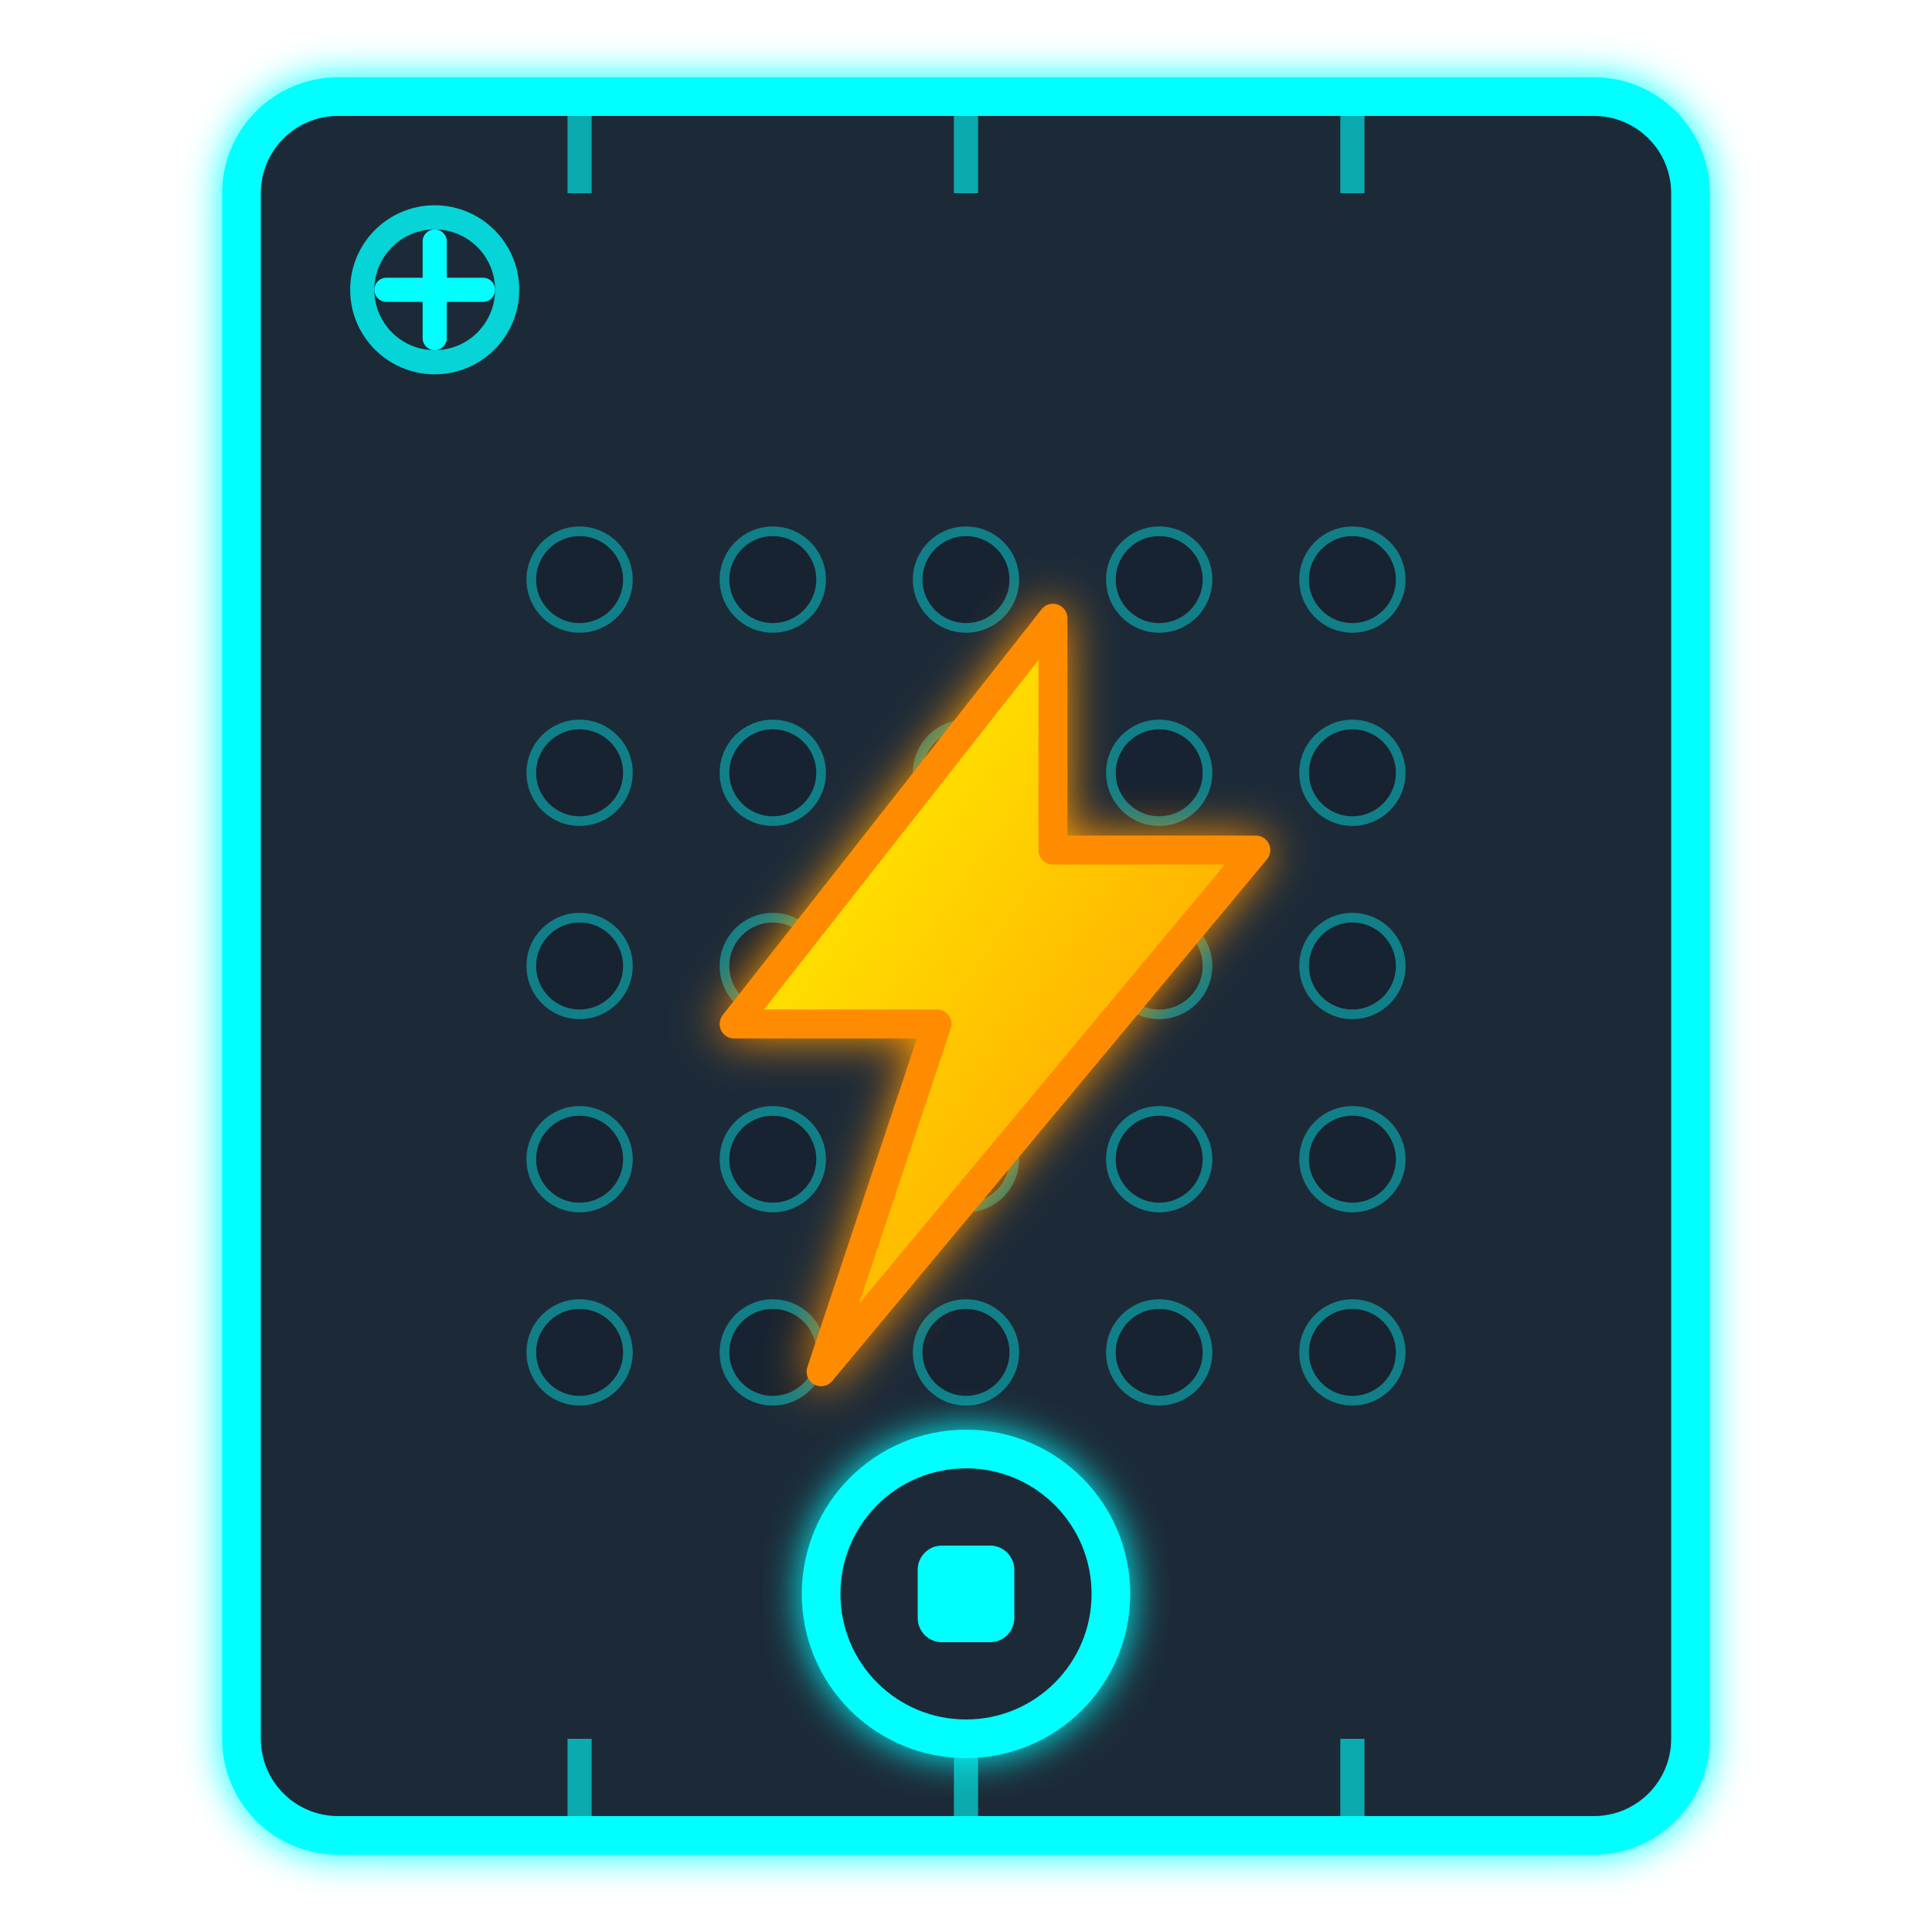
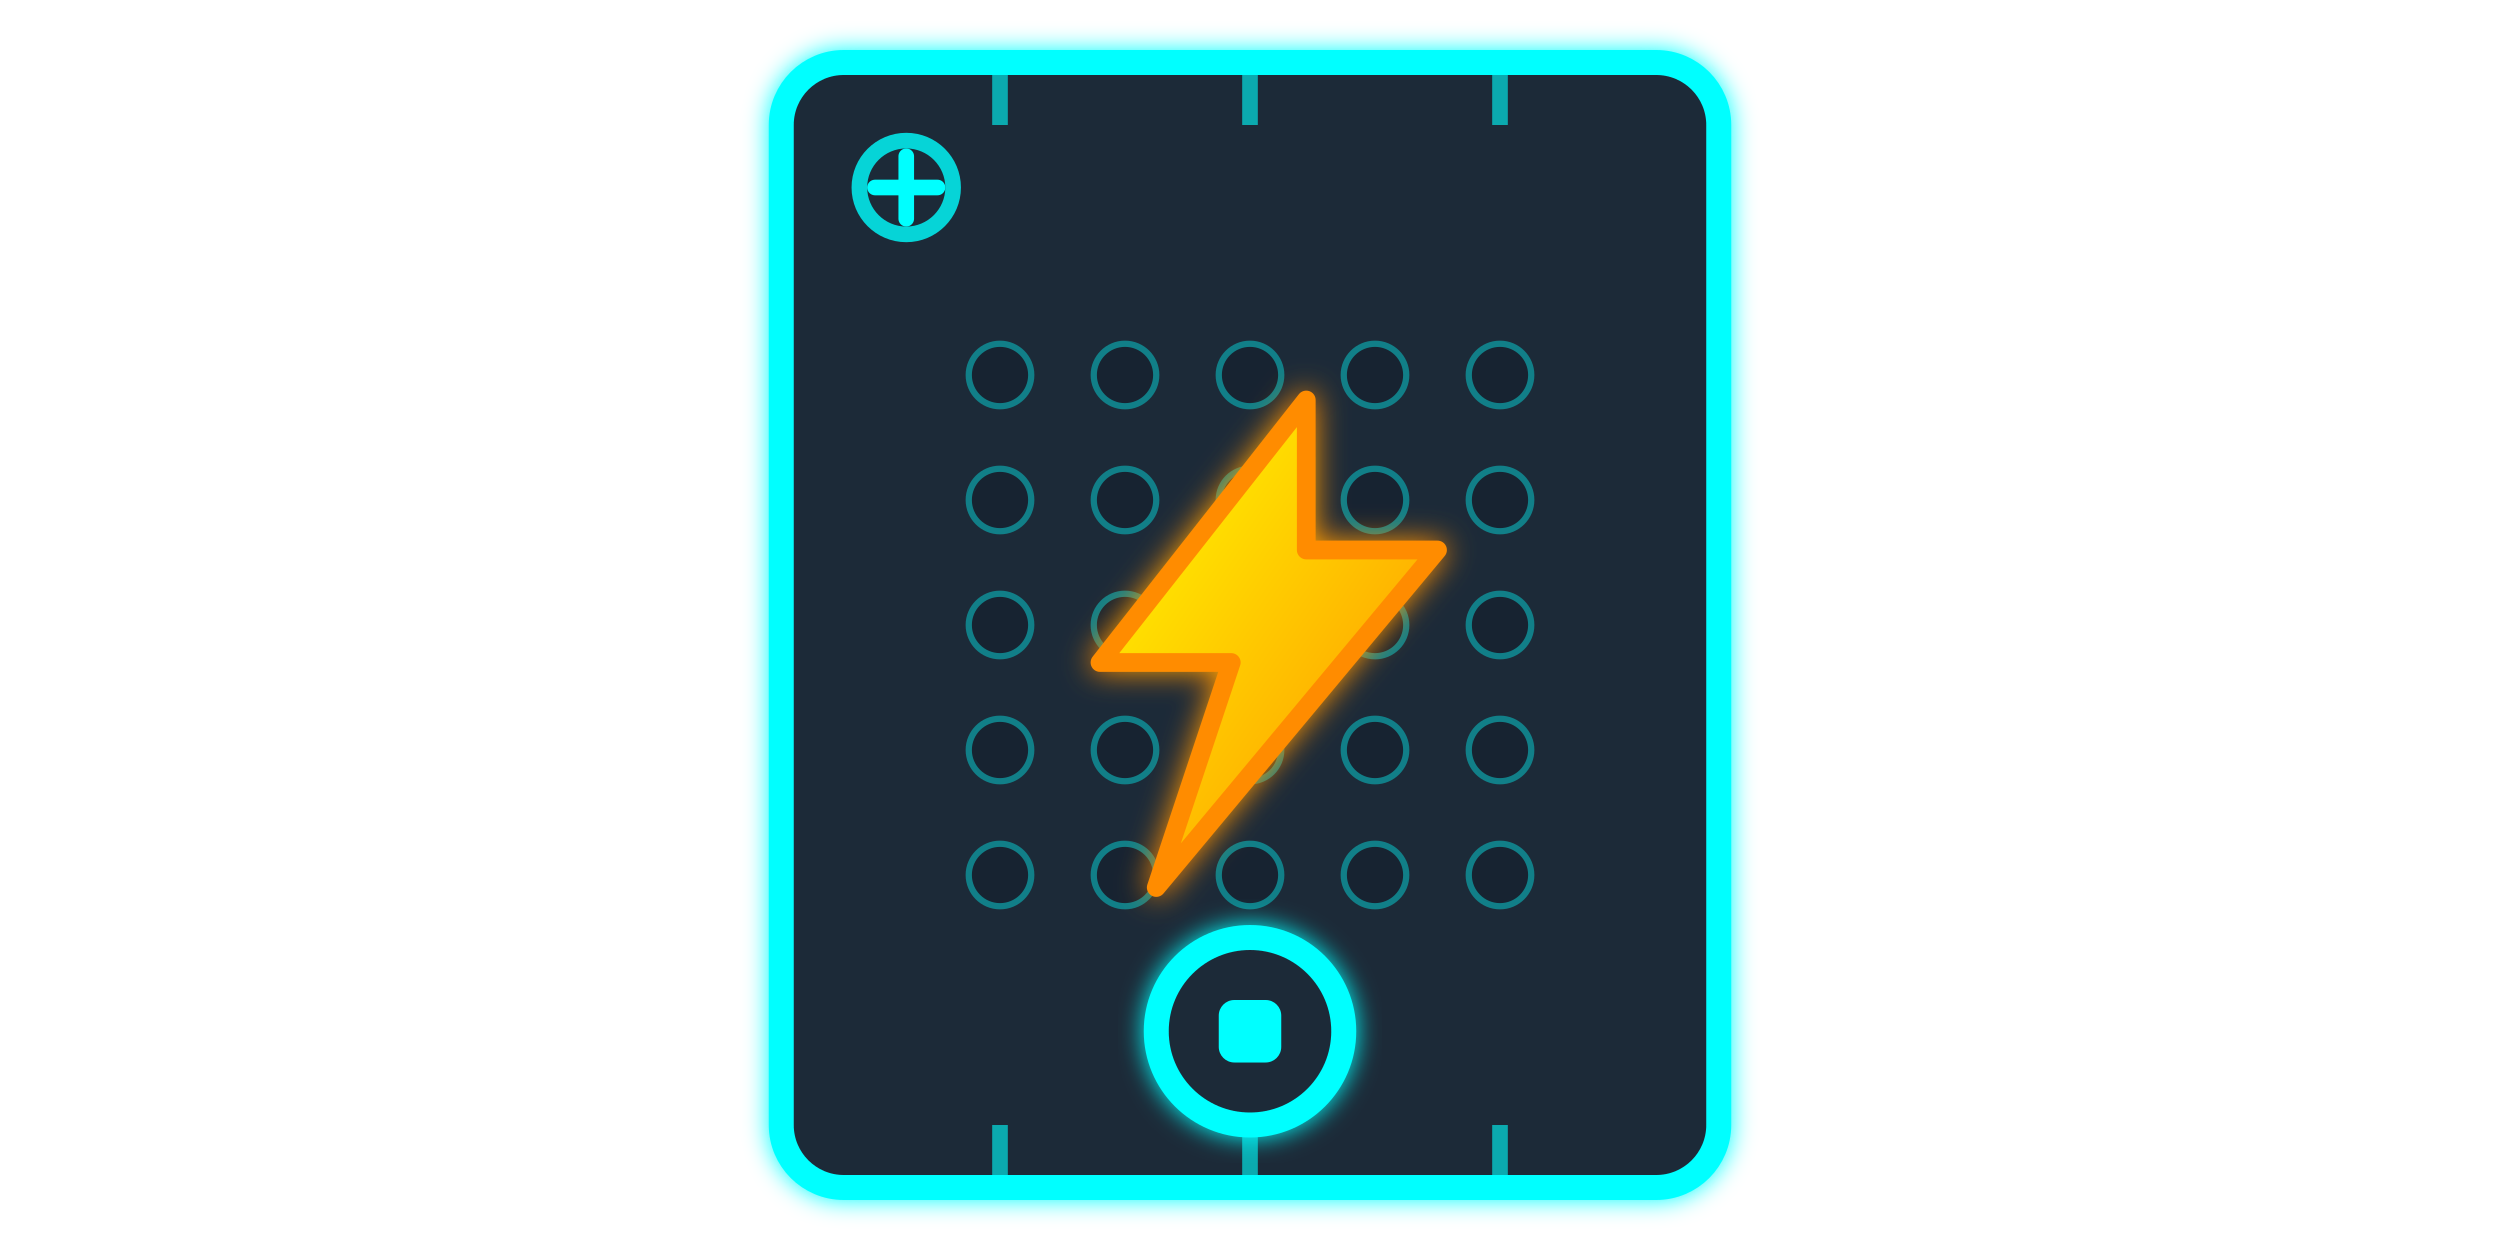
- <svg xmlns="http://www.w3.org/2000/svg" width="256px" height="256px" viewBox="0 0 40 40" version="1.1">
+ <svg xmlns="http://www.w3.org/2000/svg" width="512px" height="256px" viewBox="0 0 40 40" version="1.1">
  <defs>
    <filter id="neonGlow" x="-20%" y="-20%" width="140%" height="140%">
      <feGaussianBlur stdDeviation="0.4" result="coloredBlur" />
      <feMerge>
        <feMergeNode in="coloredBlur" />
        <feMergeNode in="SourceGraphic" />
      </feMerge>
    </filter>
    <linearGradient id="turboGradient" x1="0%" y1="0%" x2="100%" y2="100%">
      <stop offset="0%" style="stop-color:#FFFF00;stop-opacity:1" />
      <stop offset="100%" style="stop-color:#FF8C00;stop-opacity:1" />
    </linearGradient>
  </defs>
  <rect x="5" y="2" width="30" height="36" rx="2" fill="#1E2A38" stroke="#00FFFF" stroke-width="0.8" filter="url(#neonGlow)" />
  <circle cx="9" cy="6" r="1.5" fill="none" stroke="#00FFFF" stroke-width="0.5" opacity="0.8" />
  <path d="M9 5 L9 7 M8 6 L10 6" stroke="#00FFFF" stroke-width="0.5" stroke-linecap="round" />
  <g fill="#0F1A25" stroke="#00FFFF" stroke-width="0.2" opacity="0.4">
    <circle cx="12" cy="12" r="1" />
    <circle cx="16" cy="12" r="1" />
    <circle cx="20" cy="12" r="1" />
    <circle cx="24" cy="12" r="1" />
    <circle cx="28" cy="12" r="1" />
    <circle cx="12" cy="16" r="1" />
    <circle cx="16" cy="16" r="1" />
    <circle cx="20" cy="16" r="1" />
    <circle cx="24" cy="16" r="1" />
    <circle cx="28" cy="16" r="1" />
    <circle cx="12" cy="20" r="1" />
    <circle cx="16" cy="20" r="1" />
    <circle cx="20" cy="20" r="1" />
    <circle cx="24" cy="20" r="1" />
    <circle cx="28" cy="20" r="1" />
    <circle cx="12" cy="24" r="1" />
    <circle cx="16" cy="24" r="1" />
    <circle cx="20" cy="24" r="1" />
    <circle cx="24" cy="24" r="1" />
    <circle cx="28" cy="24" r="1" />
    <circle cx="12" cy="28" r="1" />
    <circle cx="16" cy="28" r="1" />
    <circle cx="20" cy="28" r="1" />
    <circle cx="24" cy="28" r="1" />
    <circle cx="28" cy="28" r="1" />
  </g>
  <circle cx="20" cy="33" r="3" fill="#1E2A38" stroke="#00FFFF" stroke-width="0.8" filter="url(#neonGlow)" />
  <rect x="19" y="32" width="2" height="2" fill="#00FFFF" rx="0.5" />
  <g transform="translate(20, 20) scale(1.2)">
    <path d="M 1.5 -6 L -4 1 L -0.5 1 L -2.5 7 L 5 -2 L 1.5 -2 Z" fill="url(#turboGradient)" stroke="#FF8C00" stroke-width="0.5" stroke-linejoin="round" filter="url(#neonGlow)" />
  </g>
  <g stroke="#00FFFF" stroke-width="0.5" opacity="0.6">
    <line x1="12" y1="2" x2="12" y2="4" />
    <line x1="20" y1="2" x2="20" y2="4" />
    <line x1="28" y1="2" x2="28" y2="4" />
    <line x1="12" y1="36" x2="12" y2="38" />
    <line x1="20" y1="36" x2="20" y2="38" />
    <line x1="28" y1="36" x2="28" y2="38" />
  </g>
</svg>
